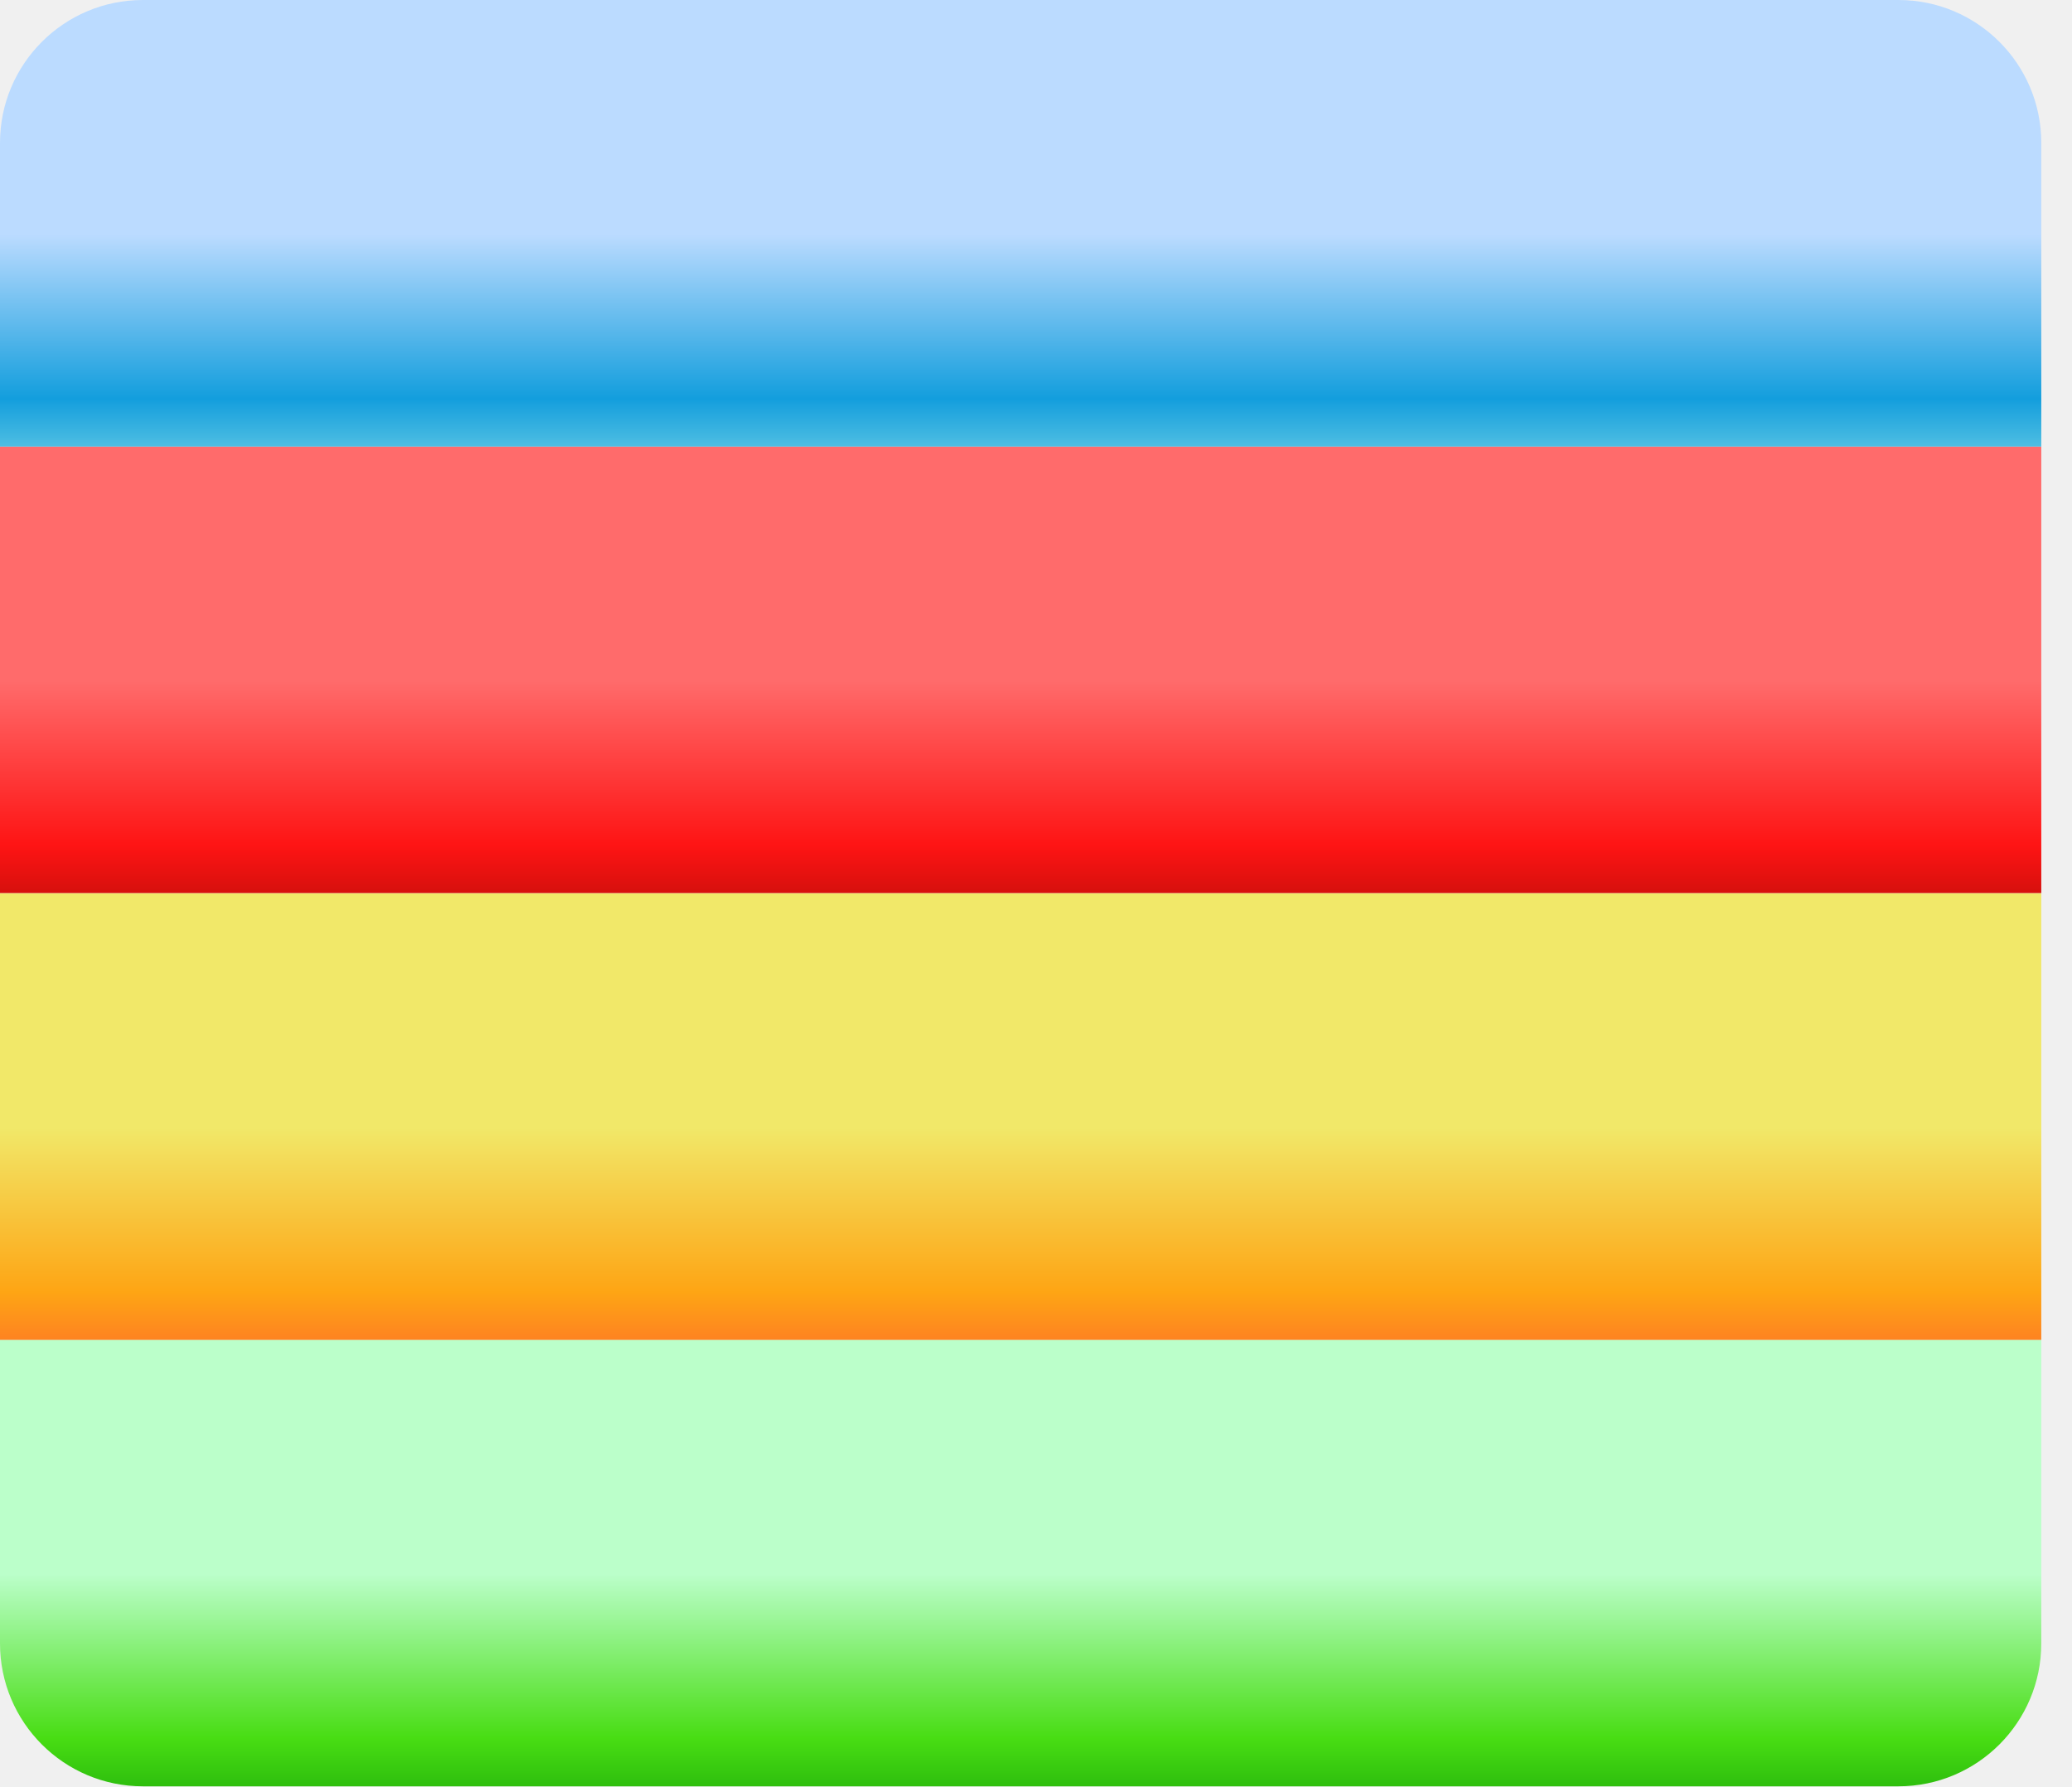
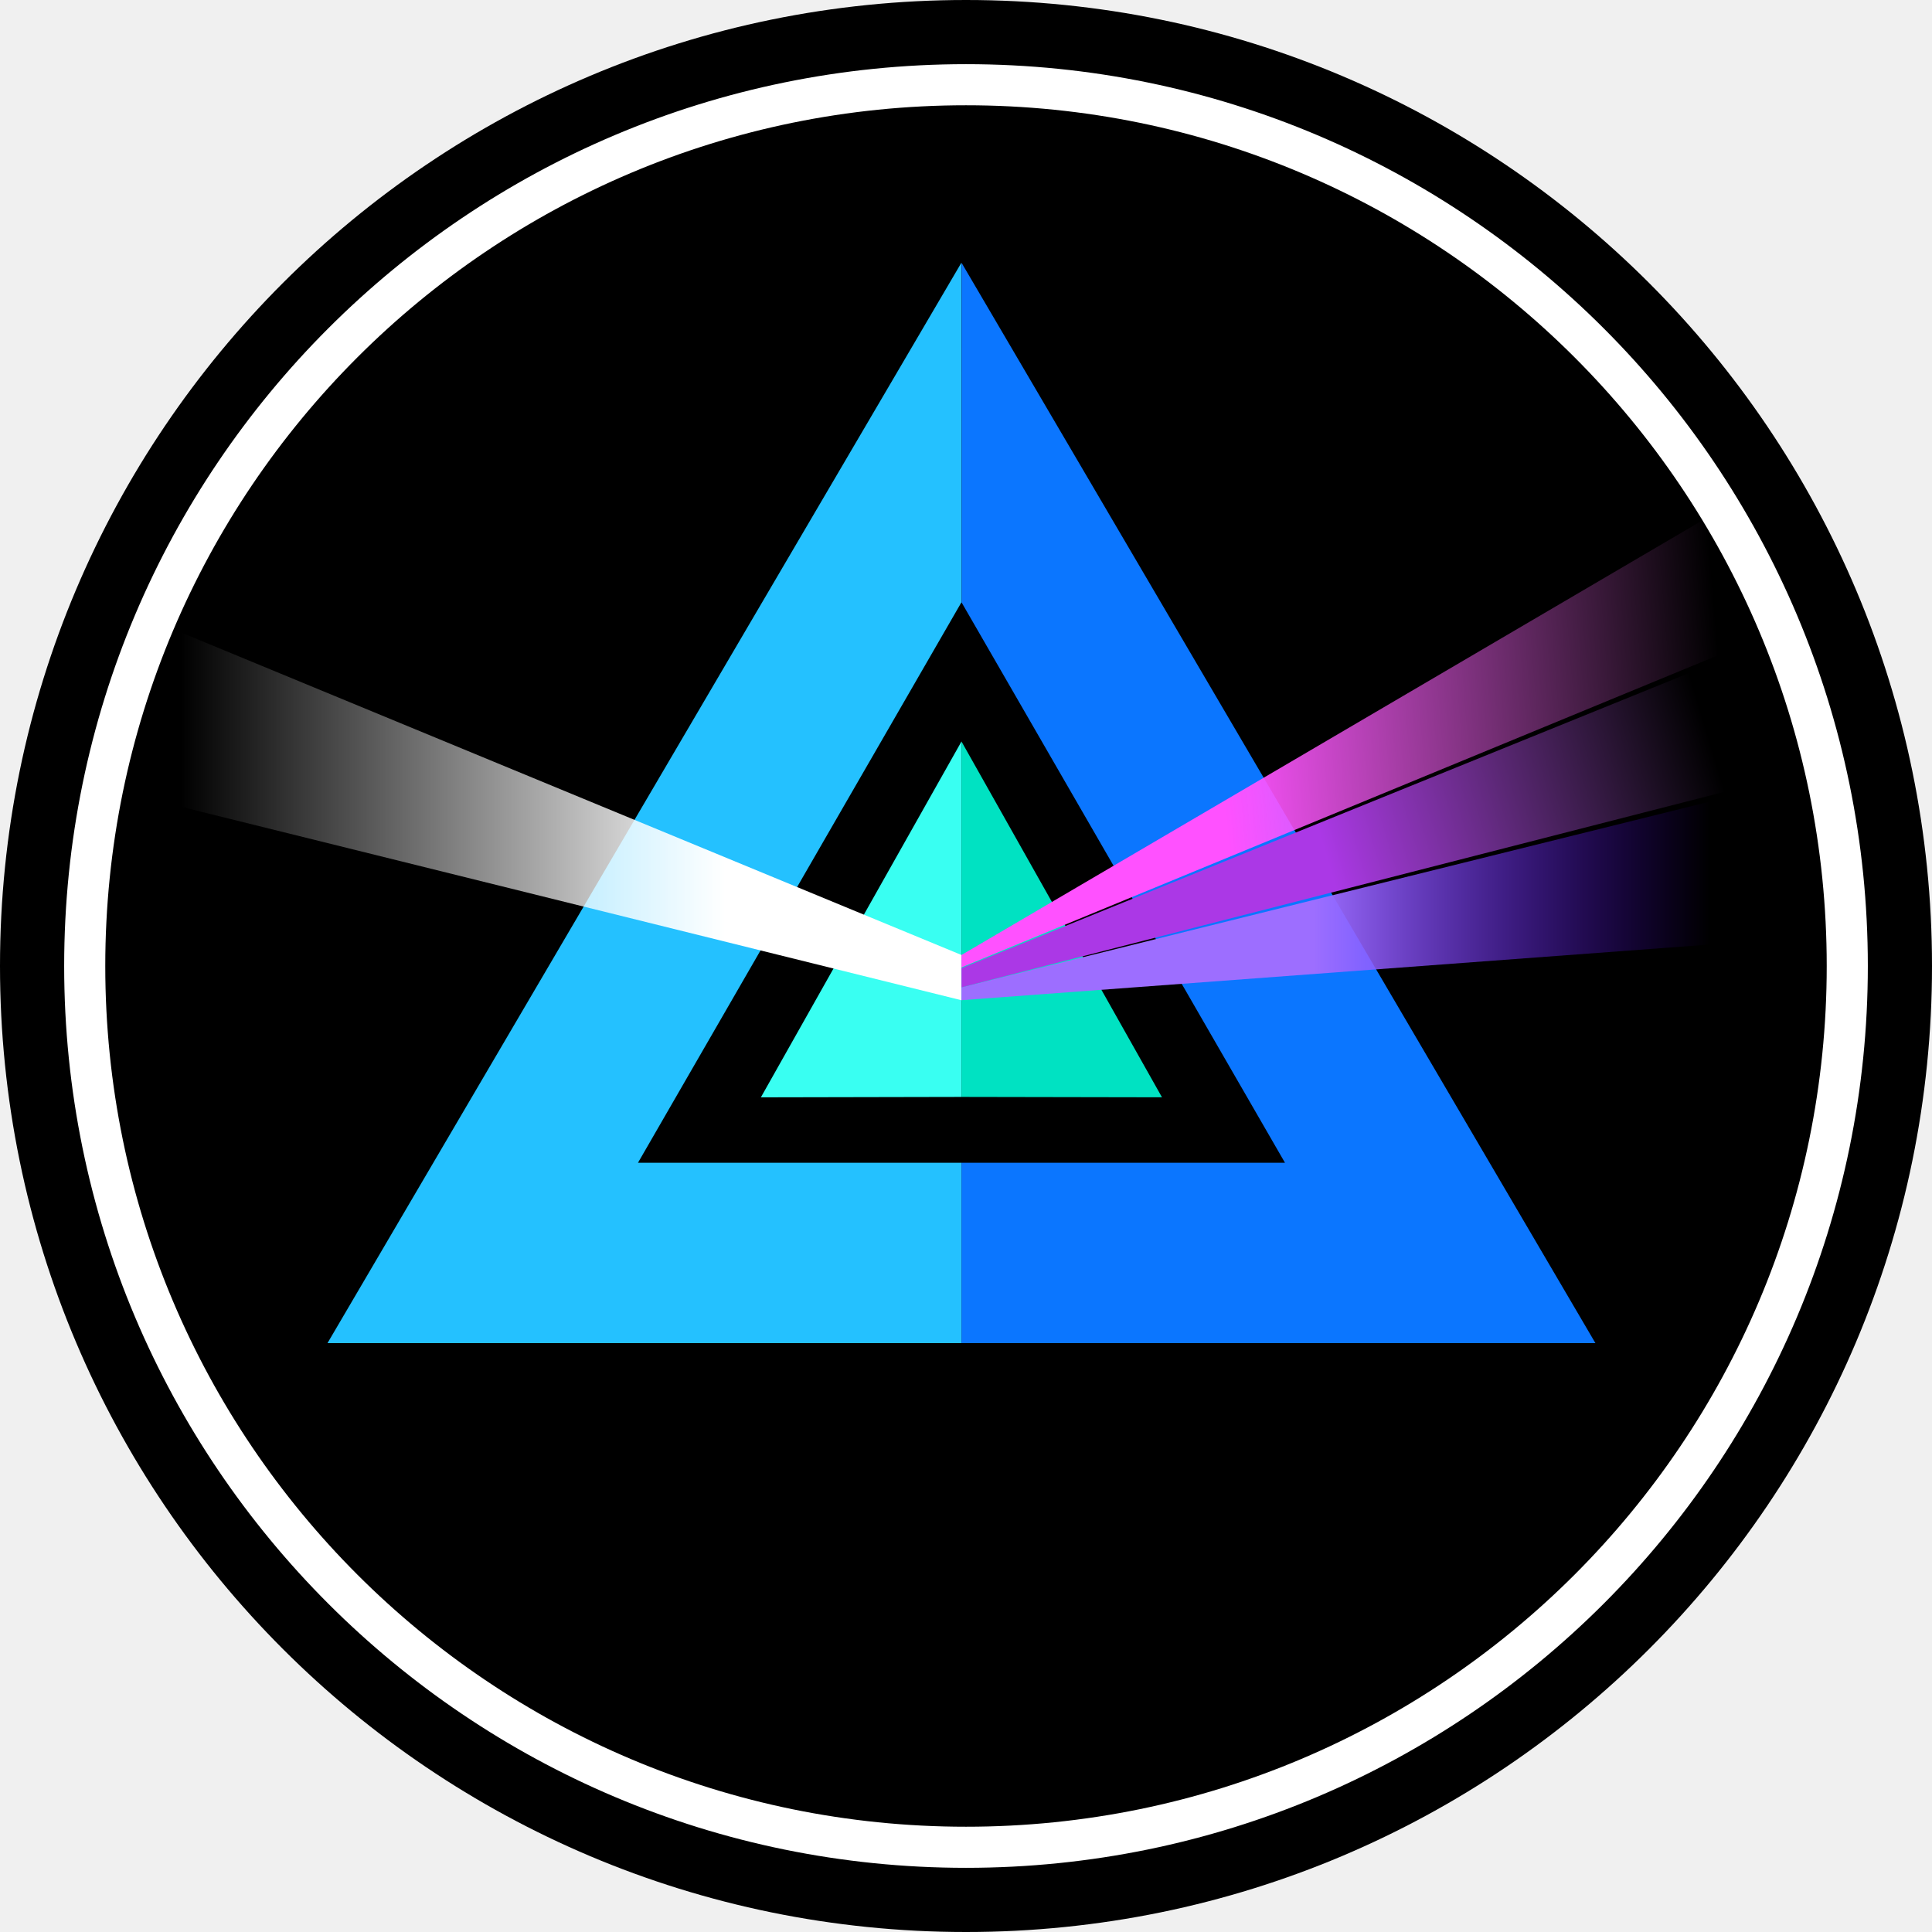
- <svg xmlns="http://www.w3.org/2000/svg" fill="none" viewBox="0 0 29 25">
-   <path fill="url(#beam_svg__a)" d="M0 6.25h28.57v6.25H0V6.25Z" />
-   <path fill="url(#beam_svg__b)" d="M0 2a2 2 0 0 1 2-2h24.57a2 2 0 0 1 2 2v4.25H0V2Z" />
-   <path fill="url(#beam_svg__c)" d="M0 18.75h28.57V23a2 2 0 0 1-2 2H2a2 2 0 0 1-2-2v-4.25Z" />
-   <path fill="url(#beam_svg__d)" d="M0 12.502h28.57v6.25H0v-6.25Z" />
+ <svg xmlns="http://www.w3.org/2000/svg" viewBox="0 0 47 47">
  <defs>
-     <linearGradient id="beam_svg__a" x1="14.2" x2="14.2" y1="9.529" y2="16.501" gradientUnits="userSpaceOnUse">
-       <stop stop-color="#FF6B6B" />
-       <stop offset=".33" stop-color="#FE1414" />
-       <stop offset=".6" stop-color="#8E0900" />
+     <linearGradient id="beam_svg__a" x2="69.924%" y1="50%" y2="50%">
+       <stop offset="0" stop-color="#fff" stop-opacity="0" />
+       <stop offset="1" stop-color="#fff" />
    </linearGradient>
-     <linearGradient id="beam_svg__b" x1="15.643" x2="15.643" y1="3.279" y2="10.251" gradientUnits="userSpaceOnUse">
-       <stop stop-color="#BBDBFF" />
-       <stop offset=".33" stop-color="#139EDD" />
-       <stop offset=".6" stop-color="#B9F7EA" />
+     <linearGradient id="beam_svg__b" x1="96.834%" x2="32.057%" y1="31.578%" y2="34.803%">
+       <stop offset="0" stop-color="#FD76FD" stop-opacity="0" />
+       <stop offset="1" stop-color="#FF51FF" />
    </linearGradient>
-     <linearGradient id="beam_svg__c" x1="14.286" x2="14.286" y1="22.029" y2="29.001" gradientUnits="userSpaceOnUse">
-       <stop stop-color="#BBFFCA" />
-       <stop offset=".33" stop-color="#48DD13" />
-       <stop offset=".6" stop-color="#008805" />
+     <linearGradient id="beam_svg__c" x1="95.948%" x2="45.029%" y1="44.431%" y2="44.431%">
+       <stop offset="0" stop-color="#5300FF" stop-opacity="0" />
+       <stop offset="1" stop-color="#9D6EFF" />
    </linearGradient>
-     <linearGradient id="beam_svg__d" x1="14.286" x2="14.286" y1="15.781" y2="22.753" gradientUnits="userSpaceOnUse">
-       <stop stop-color="#F1E869" />
-       <stop offset=".33" stop-color="#FEA514" />
-       <stop offset=".6" stop-color="#FF4539" />
+     <linearGradient id="beam_svg__d" x1="96.966%" x2="44.149%" y1="35.409%" y2="42.312%">
+       <stop offset="0" stop-color="#AE60D6" stop-opacity="0" />
+       <stop offset="1" stop-color="#AB38E6" />
    </linearGradient>
  </defs>
+   <g fill-rule="evenodd">
+     <circle cx="23.5" cy="23.5" r="23.5" />
+     <circle cx="23.5" cy="23.5" r="21.439" stroke="#fff" />
+     <path fill="#0B76FF" d="M23.39 28.287h7.87l-7.868-13.633v.002-8.263l15.42 26.281H23.39z" />
+     <path fill="#24C1FF" d="M23.389 28.287v4.387H7.967l15.42-26.281.002 8.263-.001-.002-7.868 13.633z" />
+     <path fill="#39FFF2" d="M23.39 18.038v8.647l-4.88.01z" />
+     <path fill="#00E2C2" d="m23.39 18.038 4.878 8.656-4.878-.009z" />
+     <path fill="url(#beam_svg__a)" d="m.224 9.179 19.043 7.869v1.101L.224 13.428z" transform="translate(4.123 6.184)" />
+     <path fill="url(#beam_svg__b)" d="M38.309 5.879 19.267 17.048v.302l19.042-7.856z" transform="translate(4.123 6.184)" />
+     <path fill="url(#beam_svg__c)" d="m38.294 16.733-19.027 1.415v-.313l19.027-4.722z" transform="translate(4.123 6.184)" />
+     <path fill="url(#beam_svg__d)" d="m38.309 9.645-19.042 7.723v.467l19.042-4.879z" transform="translate(4.123 6.184)" />
+   </g>
</svg>
